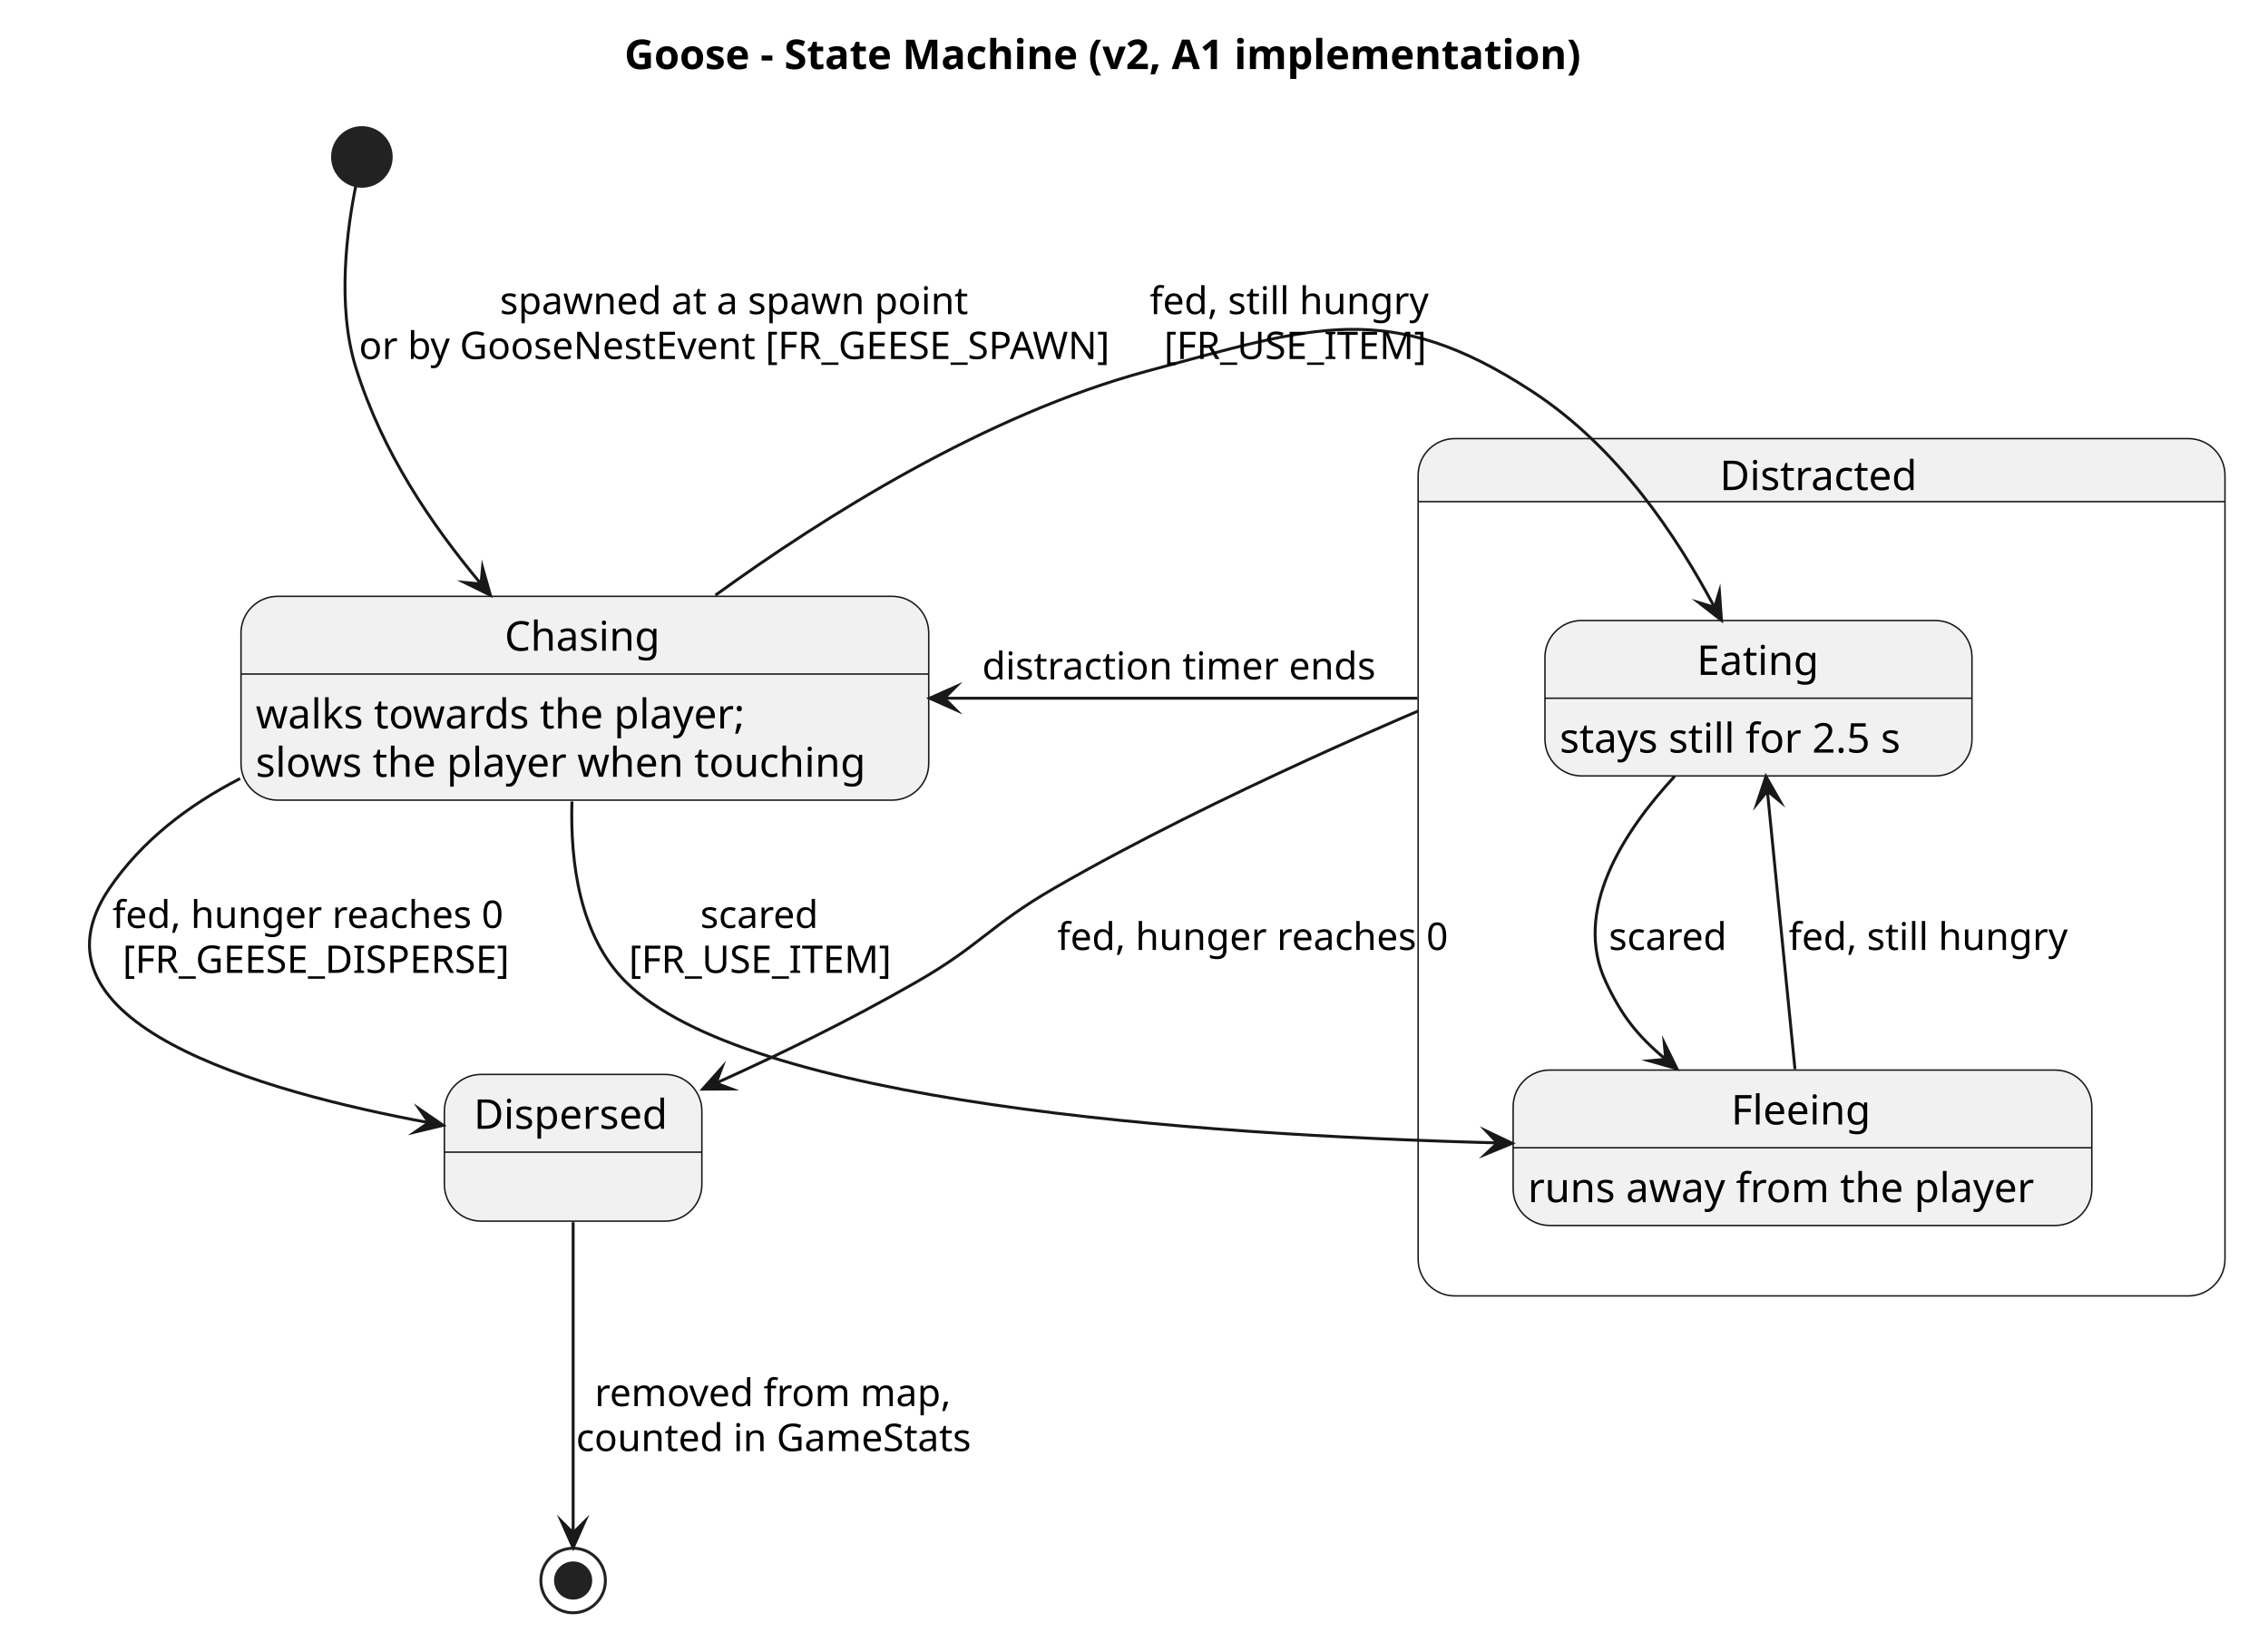
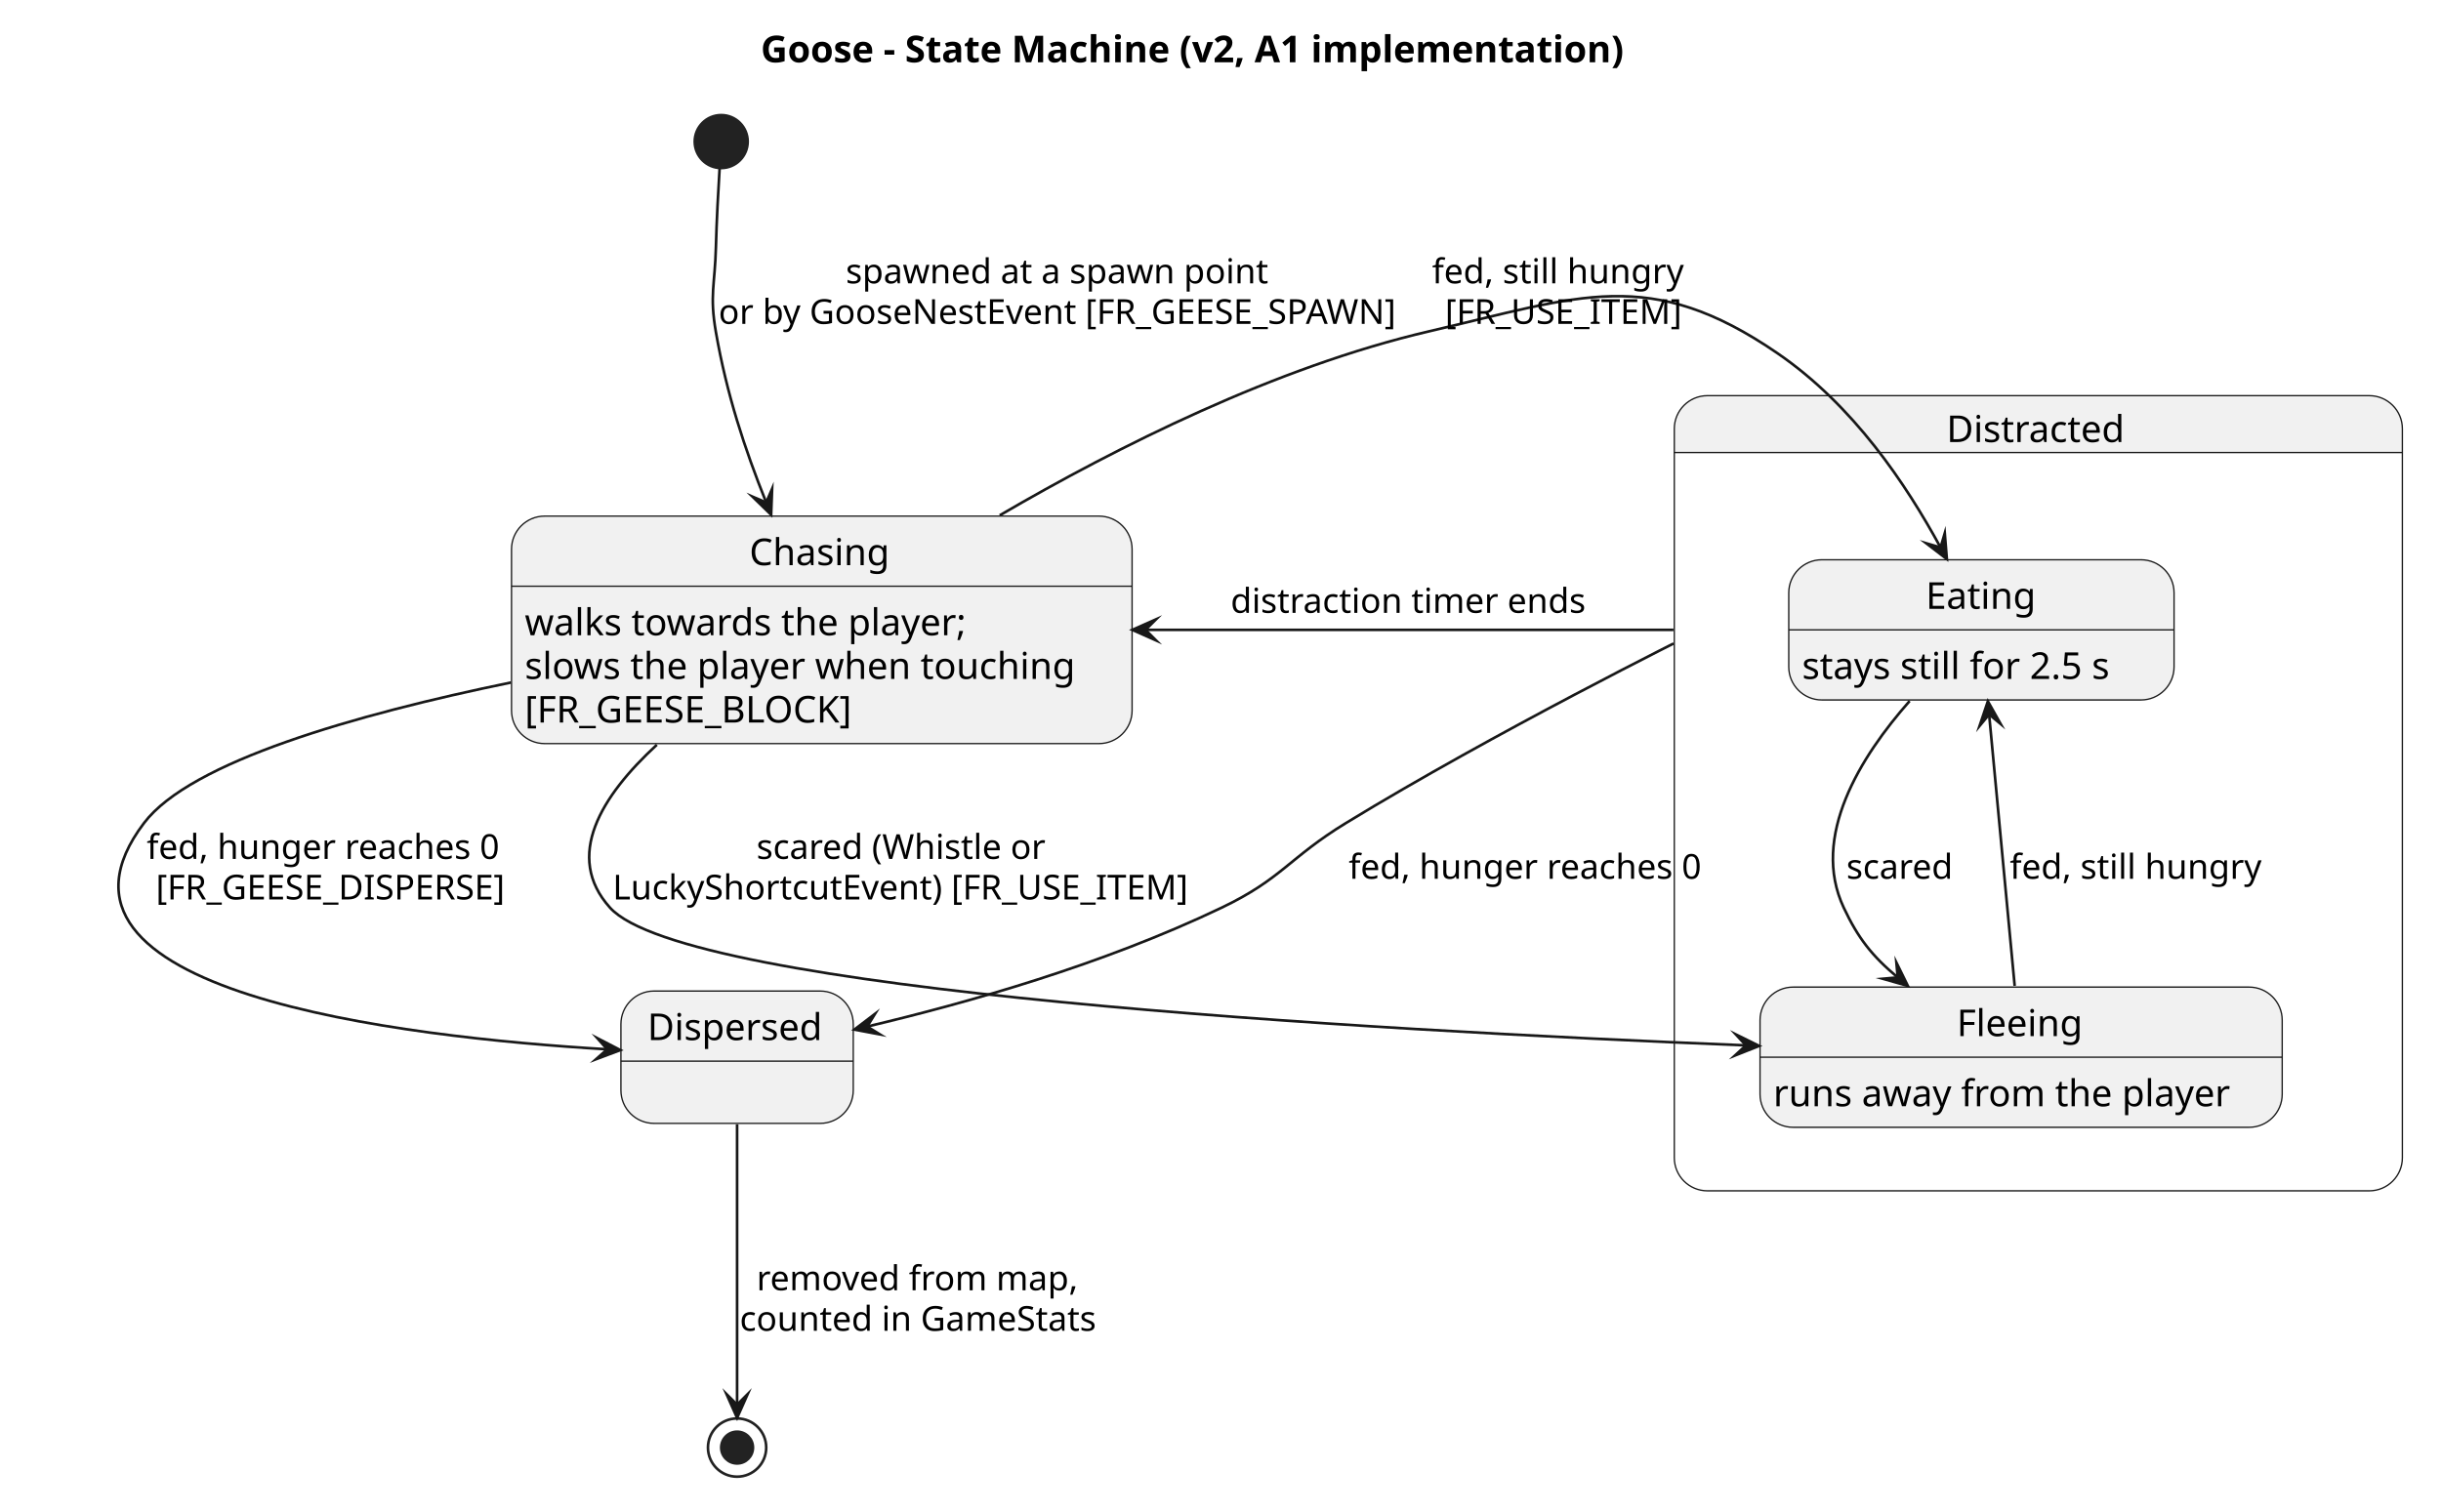
- <svg xmlns="http://www.w3.org/2000/svg" version="1.1" data-diagram-type="STATE" style="width:773px;height:563px;background:#FFFFFF;" width="773px" height="563px" viewBox="0 0 773 563" zoomAndPan="magnify" preserveAspectRatio="none" contentStyleType="text/css">
+ <svg xmlns="http://www.w3.org/2000/svg" version="1.1" data-diagram-type="STATE" style="width:922px;height:571px;background:#FFFFFF;" width="922px" height="571px" viewBox="0 0 922 571" zoomAndPan="magnify" preserveAspectRatio="none" contentStyleType="text/css">
  <defs />
  <g font-family="sans-serif" lengthAdjust="spacing">
    <g class="title" data-source-line="1">
-       <text x="212.818" y="23.535" fill="#000" font-size="14" textLength="340.703" font-weight="700">Goose - State Machine (v2, A1 implementation)</text>
+       <text x="287.353" y="23.535" fill="#000" font-size="14" textLength="340.703" font-weight="700">Goose - State Machine (v2, A1 implementation)</text>
    </g>
    <g class="cluster" data-qualified-name="Distracted" id="ent0001" data-source-line="4">
-       <path d="M495.84,149.488 L745.84,149.488 A12.5,12.5 0 0 1 758.34,161.988 L758.34,170.977 L483.34,170.977 L483.34,161.988 A12.5,12.5 0 0 1 495.84,149.488" fill="#F1F1F1" />
-       <rect x="483.34" y="149.488" width="275" height="292.2" fill="none" style="stroke:#181818;stroke-width:0.5;" rx="12.5" ry="12.5" />
-       <line x1="483.34" y1="170.977" x2="758.34" y2="170.977" style="stroke:#181818;stroke-width:0.5;" />
-       <text x="586.148" y="167.023" fill="#000" font-size="14" textLength="69.385">Distracted</text>
+       <path d="M644.91,149.488 L894.91,149.488 A12.5,12.5 0 0 1 907.41,161.988 L907.41,170.977 L632.41,170.977 L632.41,161.988 A12.5,12.5 0 0 1 644.91,149.488" fill="#F1F1F1" />
+       <rect x="632.41" y="149.488" width="275" height="300.44" fill="none" style="stroke:#181818;stroke-width:0.5;" rx="12.5" ry="12.5" />
+       <line x1="632.41" y1="170.977" x2="907.41" y2="170.977" style="stroke:#181818;stroke-width:0.5;" />
+       <text x="735.218" y="167.023" fill="#000" font-size="14" textLength="69.385">Distracted</text>
    </g>
    <g class="entity" data-qualified-name="Distracted.Eating" id="ent0002" data-source-line="5">
-       <rect x="526.57" y="211.488" width="145.535" height="52.977" fill="#F1F1F1" style="stroke:#181818;stroke-width:0.5;" rx="12.5" ry="12.5" />
-       <line x1="526.57" y1="237.977" x2="672.105" y2="237.977" style="stroke:#181818;stroke-width:0.5;" />
-       <text x="578.327" y="230.023" fill="#000" font-size="14" textLength="42.021">Eating</text>
-       <text x="531.57" y="256.512" fill="#000" font-size="14" textLength="125.535">stays still for 2.5 s</text>
+       <rect x="675.64" y="211.488" width="145.535" height="52.977" fill="#F1F1F1" style="stroke:#181818;stroke-width:0.5;" rx="12.5" ry="12.5" />
+       <line x1="675.64" y1="237.977" x2="821.175" y2="237.977" style="stroke:#181818;stroke-width:0.5;" />
+       <text x="727.397" y="230.023" fill="#000" font-size="14" textLength="42.021">Eating</text>
+       <text x="680.64" y="256.512" fill="#000" font-size="14" textLength="125.535">stays still for 2.5 s</text>
    </g>
    <g class="entity" data-qualified-name="Distracted.Fleeing" id="ent0003" data-source-line="6">
-       <rect x="515.72" y="364.708" width="197.229" height="52.977" fill="#F1F1F1" style="stroke:#181818;stroke-width:0.5;" rx="12.5" ry="12.5" />
-       <line x1="515.72" y1="391.197" x2="712.949" y2="391.197" style="stroke:#181818;stroke-width:0.5;" />
-       <text x="590.026" y="383.243" fill="#000" font-size="14" textLength="48.617">Fleeing</text>
-       <text x="520.72" y="409.732" fill="#000" font-size="14" textLength="177.229">runs away from the player</text>
+       <rect x="664.79" y="372.948" width="197.229" height="52.977" fill="#F1F1F1" style="stroke:#181818;stroke-width:0.5;" rx="12.5" ry="12.5" />
+       <line x1="664.79" y1="399.437" x2="862.019" y2="399.437" style="stroke:#181818;stroke-width:0.5;" />
+       <text x="739.096" y="391.483" fill="#000" font-size="14" textLength="48.617">Fleeing</text>
+       <text x="669.79" y="417.972" fill="#000" font-size="14" textLength="177.229">runs away from the player</text>
    </g>
    <g class="entity" data-qualified-name="Chasing" id="ent0004" data-source-line="18">
-       <rect x="82.14" y="203.248" width="234.396" height="69.465" fill="#F1F1F1" style="stroke:#181818;stroke-width:0.5;" rx="12.5" ry="12.5" />
-       <line x1="82.14" y1="229.737" x2="316.536" y2="229.737" style="stroke:#181818;stroke-width:0.5;" />
-       <text x="171.984" y="221.783" fill="#000" font-size="14" textLength="54.708">Chasing</text>
-       <text x="87.14" y="248.272" fill="#000" font-size="14" textLength="172.792">walks towards the player;</text>
-       <text x="87.14" y="264.76" fill="#000" font-size="14" textLength="214.396">slows the player when touching</text>
+       <rect x="193.21" y="194.998" width="234.396" height="85.953" fill="#F1F1F1" style="stroke:#181818;stroke-width:0.5;" rx="12.5" ry="12.5" />
+       <line x1="193.21" y1="221.487" x2="427.606" y2="221.487" style="stroke:#181818;stroke-width:0.5;" />
+       <text x="283.054" y="213.533" fill="#000" font-size="14" textLength="54.708">Chasing</text>
+       <text x="198.21" y="240.022" fill="#000" font-size="14" textLength="172.792">walks towards the player;</text>
+       <text x="198.21" y="256.51" fill="#000" font-size="14" textLength="214.396">slows the player when touching</text>
+       <text x="198.21" y="272.998" fill="#000" font-size="14" textLength="125.104">[FR_GEESE_BLOCK]</text>
    </g>
    <g class="start_entity" data-qualified-name=".start." id="ent0005" data-source-line="2">
-       <ellipse cx="123.34" cy="53.488" rx="10" ry="10" fill="#222" style="stroke:#222;stroke-width:1;" />
+       <ellipse cx="272.41" cy="53.488" rx="10" ry="10" fill="#222" style="stroke:#222;stroke-width:1;" />
    </g>
    <g class="entity" data-qualified-name="Dispersed" id="ent0012" data-source-line="14">
-       <rect x="151.46" y="366.198" width="87.758" height="50" fill="#F1F1F1" style="stroke:#181818;stroke-width:0.5;" rx="12.5" ry="12.5" />
-       <line x1="151.46" y1="392.687" x2="239.218" y2="392.687" style="stroke:#181818;stroke-width:0.5;" />
-       <text x="161.46" y="384.733" fill="#000" font-size="14" textLength="67.758">Dispersed</text>
+       <rect x="234.53" y="374.438" width="87.758" height="50" fill="#F1F1F1" style="stroke:#181818;stroke-width:0.5;" rx="12.5" ry="12.5" />
+       <line x1="234.53" y1="400.927" x2="322.288" y2="400.927" style="stroke:#181818;stroke-width:0.5;" />
+       <text x="244.53" y="392.973" fill="#000" font-size="14" textLength="67.758">Dispersed</text>
    </g>
    <g class="end_entity" data-qualified-name=".end." id="ent0015" data-source-line="16">
-       <ellipse cx="195.34" cy="538.688" rx="11" ry="11" fill="none" style="stroke:#222;stroke-width:1;" />
-       <ellipse cx="195.34" cy="538.688" rx="6" ry="6" fill="#222" style="stroke:#222;stroke-width:1;" />
+       <ellipse cx="278.41" cy="546.928" rx="11" ry="11" fill="none" style="stroke:#222;stroke-width:1;" />
+       <ellipse cx="278.41" cy="546.928" rx="6" ry="6" fill="#222" style="stroke:#222;stroke-width:1;" />
    </g>
    <g class="link" data-entity-1="ent0005" data-entity-2="ent0004" id="lnk6" data-source-line="2" data-link-type="dependency">
-       <path d="M121.24,63.488 C118.45,77.228 114.59,104.088 121.34,125.488 C130.42,154.328 146.719,178.358 163.949,199.028" style="stroke:#181818;stroke-width:1;" fill="none" id="*start*-to-Chasing" />
-       <polygon points="167.15,202.868,164.46,193.394,163.949,199.028,158.315,198.516,167.15,202.868" fill="#181818" style="stroke:#181818;stroke-width:1;stroke-linejoin:miter;stroke-miterlimit:10;" />
-       <text x="170.389" y="107.057" fill="#000" font-size="13" textLength="164.1">spawned at a spawn point</text>
-       <text x="122.34" y="122.367" fill="#000" font-size="13" textLength="260.197">or by GooseNestEvent [FR_GEESE_SPAWN]</text>
+       <path d="M271.8,63.778 C271.31,71.678 270.67,83.318 270.41,93.488 C270.04,107.708 267.97,111.478 270.41,125.488 C274.5,148.988 281.231,169.437 289.411,189.857" style="stroke:#181818;stroke-width:1;" fill="none" id="*start*-to-Chasing" />
+       <polygon points="291.27,194.498,291.636,184.656,289.411,189.857,284.21,187.631,291.27,194.498" fill="#181818" style="stroke:#181818;stroke-width:1;stroke-linejoin:miter;stroke-miterlimit:10;" />
+       <text x="319.459" y="107.057" fill="#000" font-size="13" textLength="164.1">spawned at a spawn point</text>
+       <text x="271.41" y="122.367" fill="#000" font-size="13" textLength="260.197">or by GooseNestEvent [FR_GEESE_SPAWN]</text>
    </g>
    <g class="link" data-entity-1="ent0004" data-entity-2="ent0002" id="lnk7" data-source-line="9" data-link-type="dependency">
-       <path d="M243.85,202.858 C280.83,176.058 336.06,141.308 390.84,126.528 C447.34,111.288 473.38,101.418 522.34,133.488 C551.74,152.758 571.549,182.926 584.379,207.006" style="stroke:#181818;stroke-width:1;" fill="none" id="Chasing-to-Eating" />
-       <polygon points="586.73,211.418,586.028,201.594,584.379,207.006,578.968,205.356,586.73,211.418" fill="#181818" style="stroke:#181818;stroke-width:1;stroke-linejoin:miter;stroke-miterlimit:10;" />
-       <text x="391.84" y="107.057" fill="#000" font-size="13" textLength="99.728">fed, still hungry</text>
-       <text x="396.75" y="122.367" fill="#000" font-size="13" textLength="89.908">[FR_USE_ITEM]</text>
+       <path d="M377.61,194.708 C421.8,168.908 481.96,138.628 539.91,125.158 C596.95,111.888 623.11,100.358 671.41,133.488 C700.21,153.248 719.968,182.988 732.968,206.848" style="stroke:#181818;stroke-width:1;" fill="none" id="Chasing-to-Eating" />
+       <polygon points="735.36,211.238,734.567,201.421,732.968,206.848,727.542,205.249,735.36,211.238" fill="#181818" style="stroke:#181818;stroke-width:1;stroke-linejoin:miter;stroke-miterlimit:10;" />
+       <text x="540.91" y="107.057" fill="#000" font-size="13" textLength="99.728">fed, still hungry</text>
+       <text x="545.82" y="122.367" fill="#000" font-size="13" textLength="89.908">[FR_USE_ITEM]</text>
    </g>
    <g class="link" data-entity-1="ent0004" data-entity-2="ent0003" id="lnk8" data-source-line="10" data-link-type="dependency">
-       <path d="M194.94,273.148 C194.32,293.748 197.48,318.978 213.34,334.708 C254.68,375.738 405.592,386.766 510.382,389.536" style="stroke:#181818;stroke-width:1;" fill="none" id="Chasing-to-Fleeing" />
-       <polygon points="515.38,389.668,506.489,385.432,510.382,389.536,506.277,393.429,515.38,389.668" fill="#181818" style="stroke:#181818;stroke-width:1;stroke-linejoin:miter;stroke-miterlimit:10;" />
-       <text x="238.69" y="316.277" fill="#000" font-size="13" textLength="41.209">scared</text>
-       <text x="214.34" y="331.587" fill="#000" font-size="13" textLength="89.908">[FR_USE_ITEM]</text>
+       <path d="M248.1,281.398 C227.11,300.738 212.95,323.578 230.41,342.948 C258.86,374.528 513.314,389.098 659.464,394.968" style="stroke:#181818;stroke-width:1;" fill="none" id="Chasing-to-Fleeing" />
+       <polygon points="664.46,395.168,655.628,390.81,659.464,394.968,655.307,398.804,664.46,395.168" fill="#181818" style="stroke:#181818;stroke-width:1;stroke-linejoin:miter;stroke-miterlimit:10;" />
+       <text x="285.743" y="324.517" fill="#000" font-size="13" textLength="112.404">scared (Whistle or</text>
+       <text x="231.41" y="339.827" fill="#000" font-size="13" textLength="221.07">LuckyShortcutEvent) [FR_USE_ITEM]</text>
    </g>
    <g class="link" data-entity-1="ent0002" data-entity-2="ent0003" id="lnk9" data-source-line="11" data-link-type="dependency">
-       <path d="M570.79,264.568 C553.16,283.608 535.91,310.408 547.34,334.708 C552.73,346.188 557.964,352.902 567.714,361.052" style="stroke:#181818;stroke-width:1;" fill="none" id="Eating-to-Fleeing" />
-       <polygon points="571.55,364.258,567.21,355.417,567.714,361.052,562.079,361.555,571.55,364.258" fill="#181818" style="stroke:#181818;stroke-width:1;stroke-linejoin:miter;stroke-miterlimit:10;" />
-       <text x="548.34" y="323.777" fill="#000" font-size="13" textLength="41.209">scared</text>
+       <path d="M721.29,264.868 C702.8,285.808 683.78,316.098 696.41,342.948 C701.81,354.428 707.044,361.142 716.794,369.292" style="stroke:#181818;stroke-width:1;" fill="none" id="Eating-to-Fleeing" />
+       <polygon points="720.63,372.498,716.29,363.657,716.794,369.292,711.159,369.795,720.63,372.498" fill="#181818" style="stroke:#181818;stroke-width:1;stroke-linejoin:miter;stroke-miterlimit:10;" />
+       <text x="697.41" y="332.017" fill="#000" font-size="13" textLength="41.209">scared</text>
    </g>
    <g class="link" data-entity-1="ent0003" data-entity-2="ent0002" id="lnk10" data-source-line="12" data-link-type="dependency">
-       <path d="M611.78,364.418 C609.02,336.568 605.134,297.414 602.374,269.604" style="stroke:#181818;stroke-width:1;" fill="none" id="Fleeing-to-Eating" />
-       <polygon points="601.88,264.628,598.788,273.979,602.374,269.604,606.749,273.189,601.88,264.628" fill="#181818" style="stroke:#181818;stroke-width:1;stroke-linejoin:miter;stroke-miterlimit:10;" />
-       <text x="609.62" y="323.777" fill="#000" font-size="13" textLength="99.728">fed, still hungry</text>
+       <path d="M760.97,372.478 C758.18,342.828 754.108,299.586 751.318,269.926" style="stroke:#181818;stroke-width:1;" fill="none" id="Fleeing-to-Eating" />
+       <polygon points="750.85,264.948,747.71,274.283,751.318,269.926,755.675,273.534,750.85,264.948" fill="#181818" style="stroke:#181818;stroke-width:1;stroke-linejoin:miter;stroke-miterlimit:10;" />
+       <text x="759.13" y="332.017" fill="#000" font-size="13" textLength="99.728">fed, still hungry</text>
    </g>
    <g class="link" data-entity-1="ent0001" data-entity-2="ent0004" id="lnk11" data-source-line="13" data-link-type="dependency">
-       <path d="M483.13,237.978 C483.019,237.978 482.907,237.978 482.794,237.978 C482.343,237.978 481.874,237.978 481.39,237.978 C480.422,237.978 479.389,237.978 478.295,237.978 C476.106,237.978 473.67,237.978 471.01,237.978 C460.369,237.978 446.138,237.978 429.743,237.978 C396.953,237.978 360.51,237.978 321.84,237.978" style="stroke:#181818;stroke-width:1;" fill="none" id="Distracted-to-Chasing" />
-       <polygon points="316.84,237.978,325.84,241.978,321.84,237.978,325.84,233.978,316.84,237.978" fill="#181818" style="stroke:#181818;stroke-width:1;stroke-linejoin:miter;stroke-miterlimit:10;" />
-       <text x="334.75" y="231.547" fill="#000" font-size="13" textLength="138.925">distraction timer ends</text>
+       <path d="M632.082,237.978 C631.83,237.978 631.573,237.978 631.31,237.978 C627.11,237.978 621.568,237.978 614.924,237.978 C601.635,237.978 583.934,237.978 563.729,237.978 C523.318,237.978 477.885,237.978 432.68,237.978" style="stroke:#181818;stroke-width:1;" fill="none" id="Distracted-to-Chasing" />
+       <polygon points="427.68,237.978,436.68,241.978,432.68,237.978,436.68,233.978,427.68,237.978" fill="#181818" style="stroke:#181818;stroke-width:1;stroke-linejoin:miter;stroke-miterlimit:10;" />
+       <text x="464.83" y="231.547" fill="#000" font-size="13" textLength="138.925">distraction timer ends</text>
    </g>
    <g class="link" data-entity-1="ent0004" data-entity-2="ent0012" id="lnk13" data-source-line="14" data-link-type="dependency">
-       <path d="M81.83,265.358 C64.28,274.378 48.4,286.478 37.34,302.708 C6,348.708 89.164,372.067 146.124,382.627" style="stroke:#181818;stroke-width:1;" fill="none" id="Chasing-to-Dispersed" />
-       <polygon points="151.04,383.538,142.92,377.965,146.124,382.627,141.462,385.831,151.04,383.538" fill="#181818" style="stroke:#181818;stroke-width:1;stroke-linejoin:miter;stroke-miterlimit:10;" />
-       <text x="38.34" y="316.277" fill="#000" font-size="13" textLength="138.087">fed, hunger reaches 0</text>
-       <text x="41.803" y="331.587" fill="#000" font-size="13" textLength="131.162">[FR_GEESE_DISPERSE]</text>
+       <path d="M193,257.868 C134.26,269.968 71.97,287.768 54.41,310.948 C6,374.848 151.209,391.812 229.339,396.452" style="stroke:#181818;stroke-width:1;" fill="none" id="Chasing-to-Dispersed" />
+       <polygon points="234.33,396.748,225.583,392.222,229.339,396.452,225.109,400.208,234.33,396.748" fill="#181818" style="stroke:#181818;stroke-width:1;stroke-linejoin:miter;stroke-miterlimit:10;" />
+       <text x="55.41" y="324.517" fill="#000" font-size="13" textLength="138.087">fed, hunger reaches 0</text>
+       <text x="58.873" y="339.827" fill="#000" font-size="13" textLength="131.162">[FR_GEESE_DISPERSE]</text>
    </g>
    <g class="link" data-entity-1="ent0001" data-entity-2="ent0012" id="lnk14" data-source-line="15" data-link-type="dependency">
-       <path d="M483.311,242.353 C483.211,242.396 483.11,242.439 483.008,242.482 C481.38,243.176 479.538,243.966 477.503,244.844 C469.364,248.356 458.149,253.283 445.271,259.183 C419.515,270.983 387.105,286.673 359.34,302.708 C337.45,315.348 334.26,322.148 312.34,334.708 C288.93,348.118 266.317,359.1 244.047,369.16" style="stroke:#181818;stroke-width:1;" fill="none" id="Distracted-to-Dispersed" />
-       <polygon points="239.49,371.218,249.339,371.159,244.047,369.16,246.045,363.868,239.49,371.218" fill="#181818" style="stroke:#181818;stroke-width:1;stroke-linejoin:miter;stroke-miterlimit:10;" />
-       <text x="360.34" y="323.777" fill="#000" font-size="13" textLength="138.087">fed, hunger reaches 0</text>
+       <path d="M632.137,243.123 C630.52,243.941 628.689,244.869 626.666,245.899 C618.575,250.019 607.416,255.763 594.574,262.542 C568.89,276.101 536.475,293.803 508.41,310.948 C486.84,324.128 484.21,332.048 461.41,342.948 C416.18,364.578 365.505,378.843 327.555,387.853" style="stroke:#181818;stroke-width:1;" fill="none" id="Distracted-to-Dispersed" />
+       <polygon points="322.69,389.008,332.371,390.821,327.555,387.853,330.523,383.037,322.69,389.008" fill="#181818" style="stroke:#181818;stroke-width:1;stroke-linejoin:miter;stroke-miterlimit:10;" />
+       <text x="509.41" y="332.017" fill="#000" font-size="13" textLength="138.087">fed, hunger reaches 0</text>
    </g>
    <g class="link" data-entity-1="ent0012" data-entity-2="ent0015" id="lnk16" data-source-line="16" data-link-type="dependency">
-       <path d="M195.34,416.548 C195.34,448.908 195.34,499.648 195.34,522.478" style="stroke:#181818;stroke-width:1;" fill="none" id="Dispersed-to-*end*" />
-       <polygon points="195.34,527.478,199.34,518.478,195.34,522.478,191.34,518.478,195.34,527.478" fill="#181818" style="stroke:#181818;stroke-width:1;stroke-linejoin:miter;stroke-miterlimit:10;" />
-       <text x="202.694" y="479.257" fill="#000" font-size="13" textLength="124.896">removed from map,</text>
-       <text x="196.34" y="494.567" fill="#000" font-size="13" textLength="137.604">counted in GameStats</text>
+       <path d="M278.41,424.788 C278.41,457.148 278.41,507.888 278.41,530.718" style="stroke:#181818;stroke-width:1;" fill="none" id="Dispersed-to-*end*" />
+       <polygon points="278.41,535.718,282.41,526.718,278.41,530.718,274.41,526.718,278.41,535.718" fill="#181818" style="stroke:#181818;stroke-width:1;stroke-linejoin:miter;stroke-miterlimit:10;" />
+       <text x="285.764" y="487.497" fill="#000" font-size="13" textLength="124.896">removed from map,</text>
+       <text x="279.41" y="502.807" fill="#000" font-size="13" textLength="137.604">counted in GameStats</text>
    </g>
  </g>
</svg>
